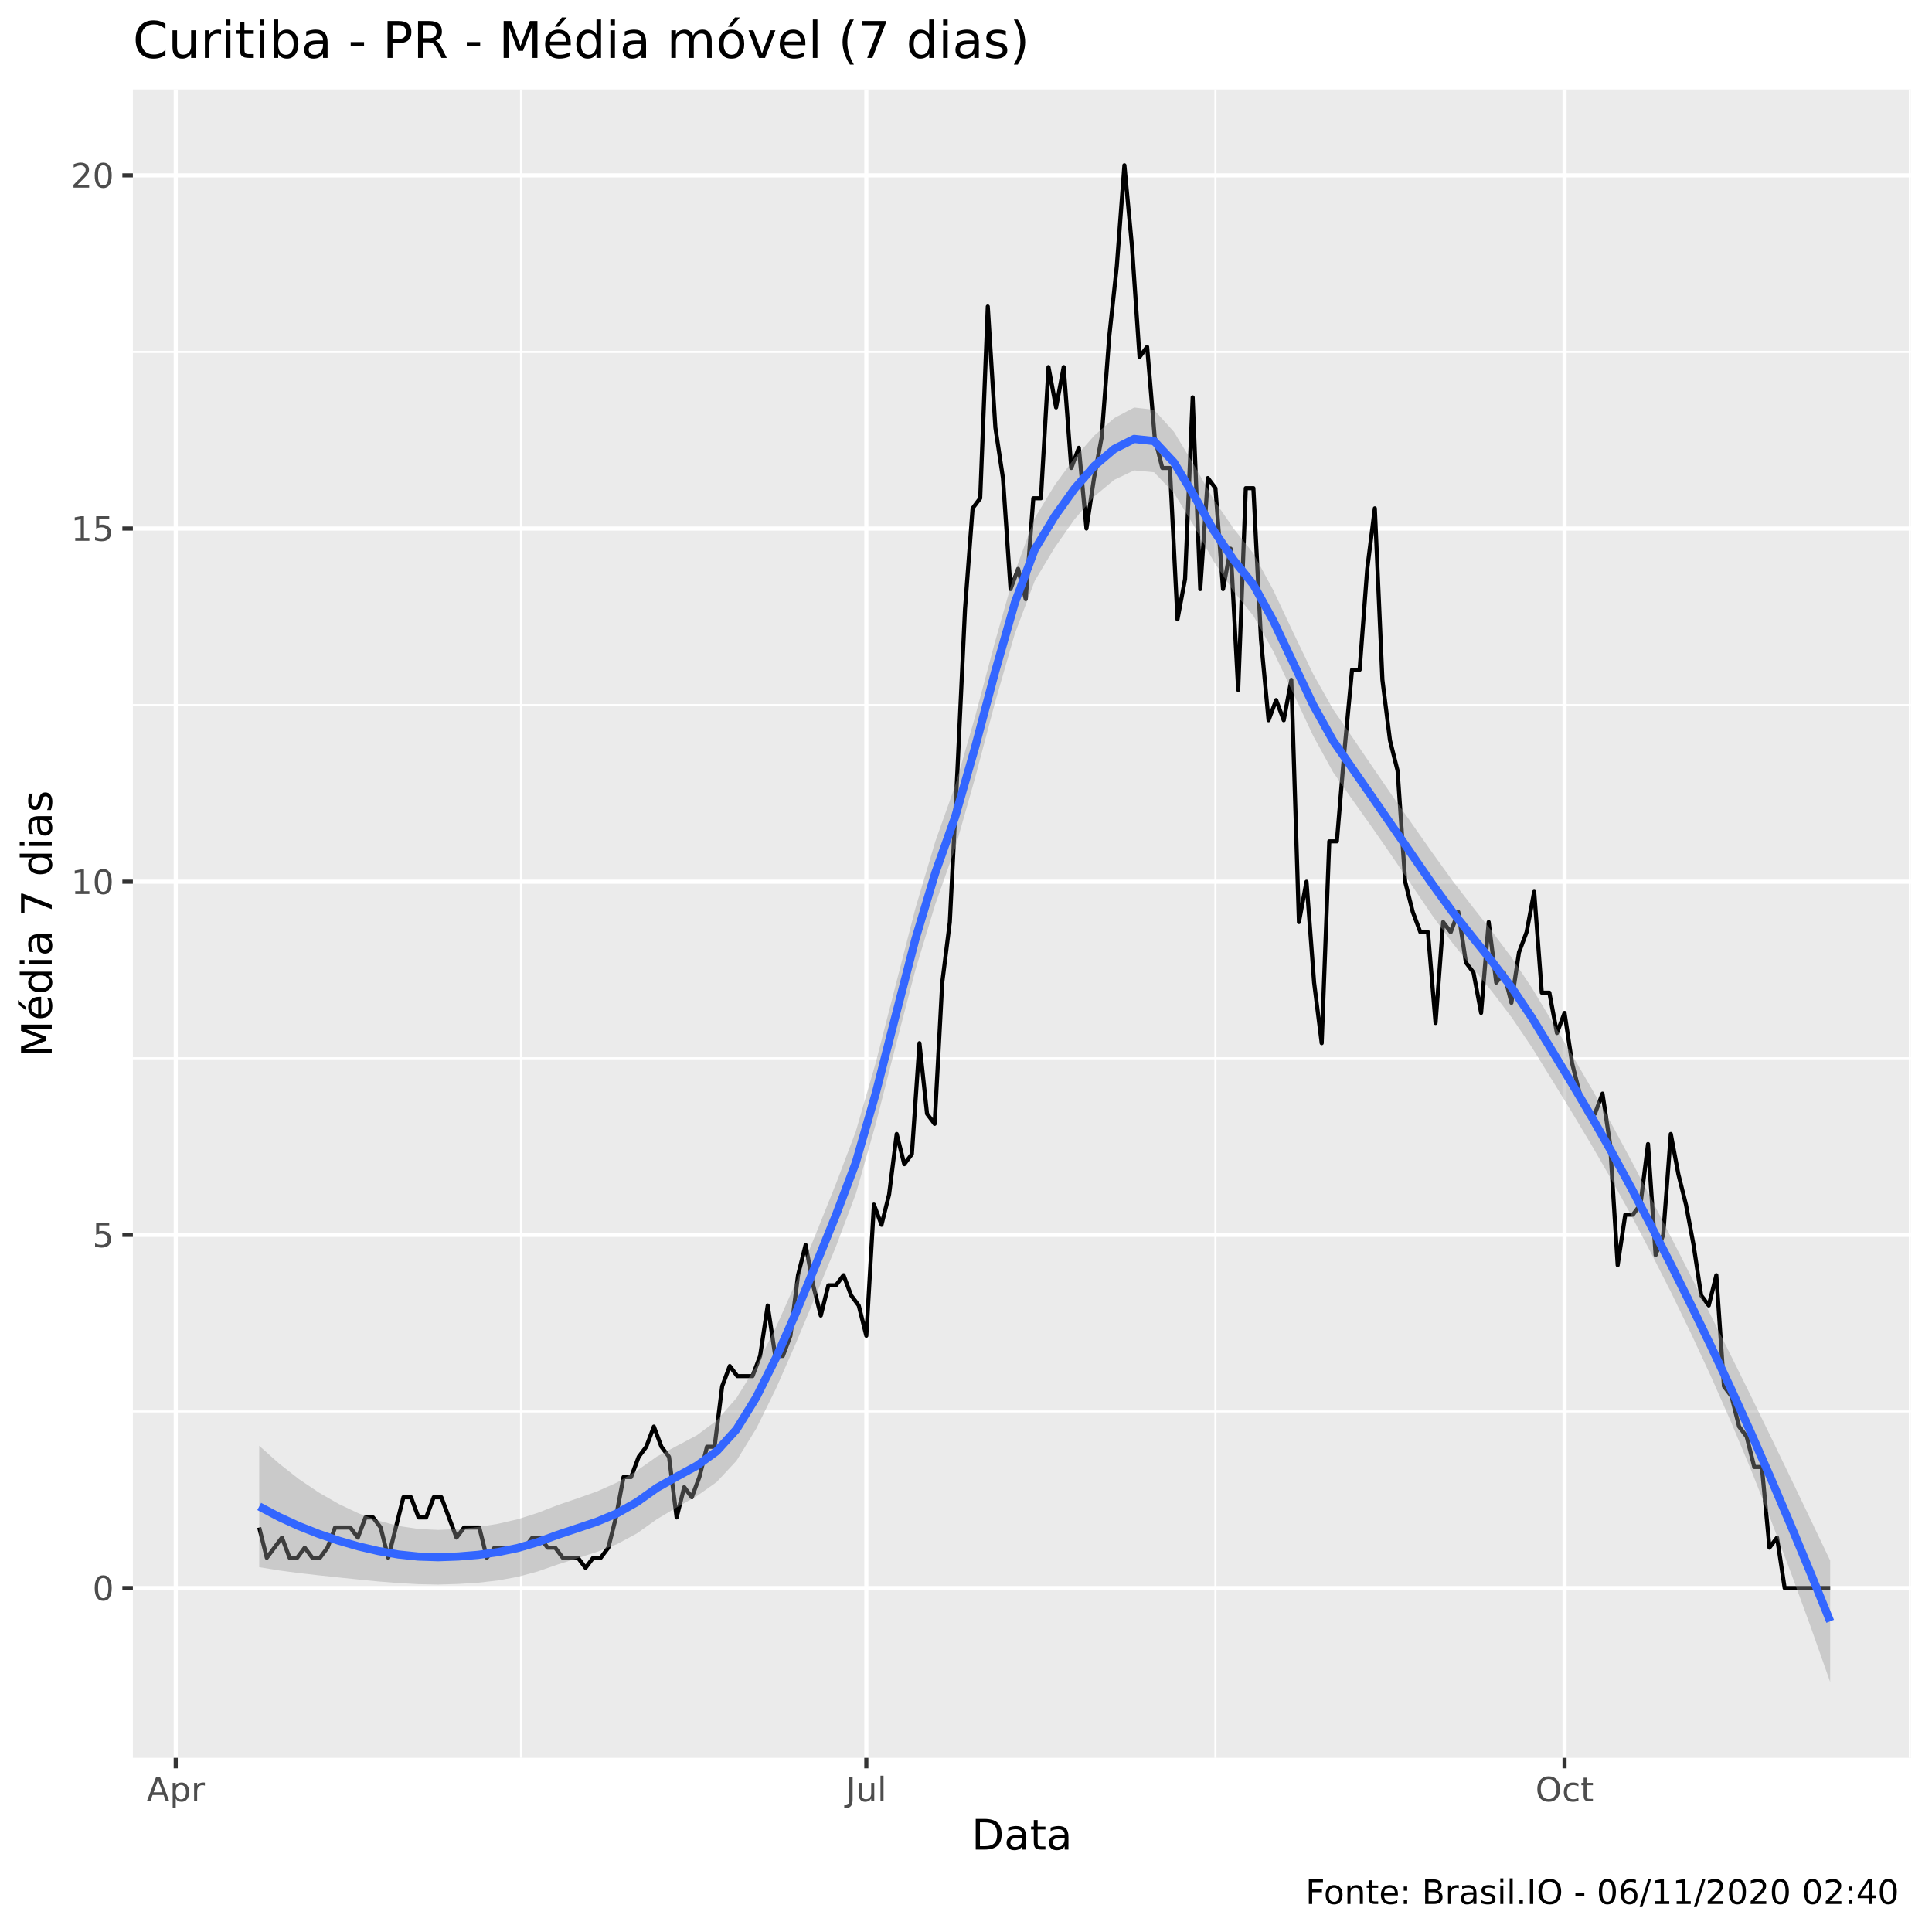
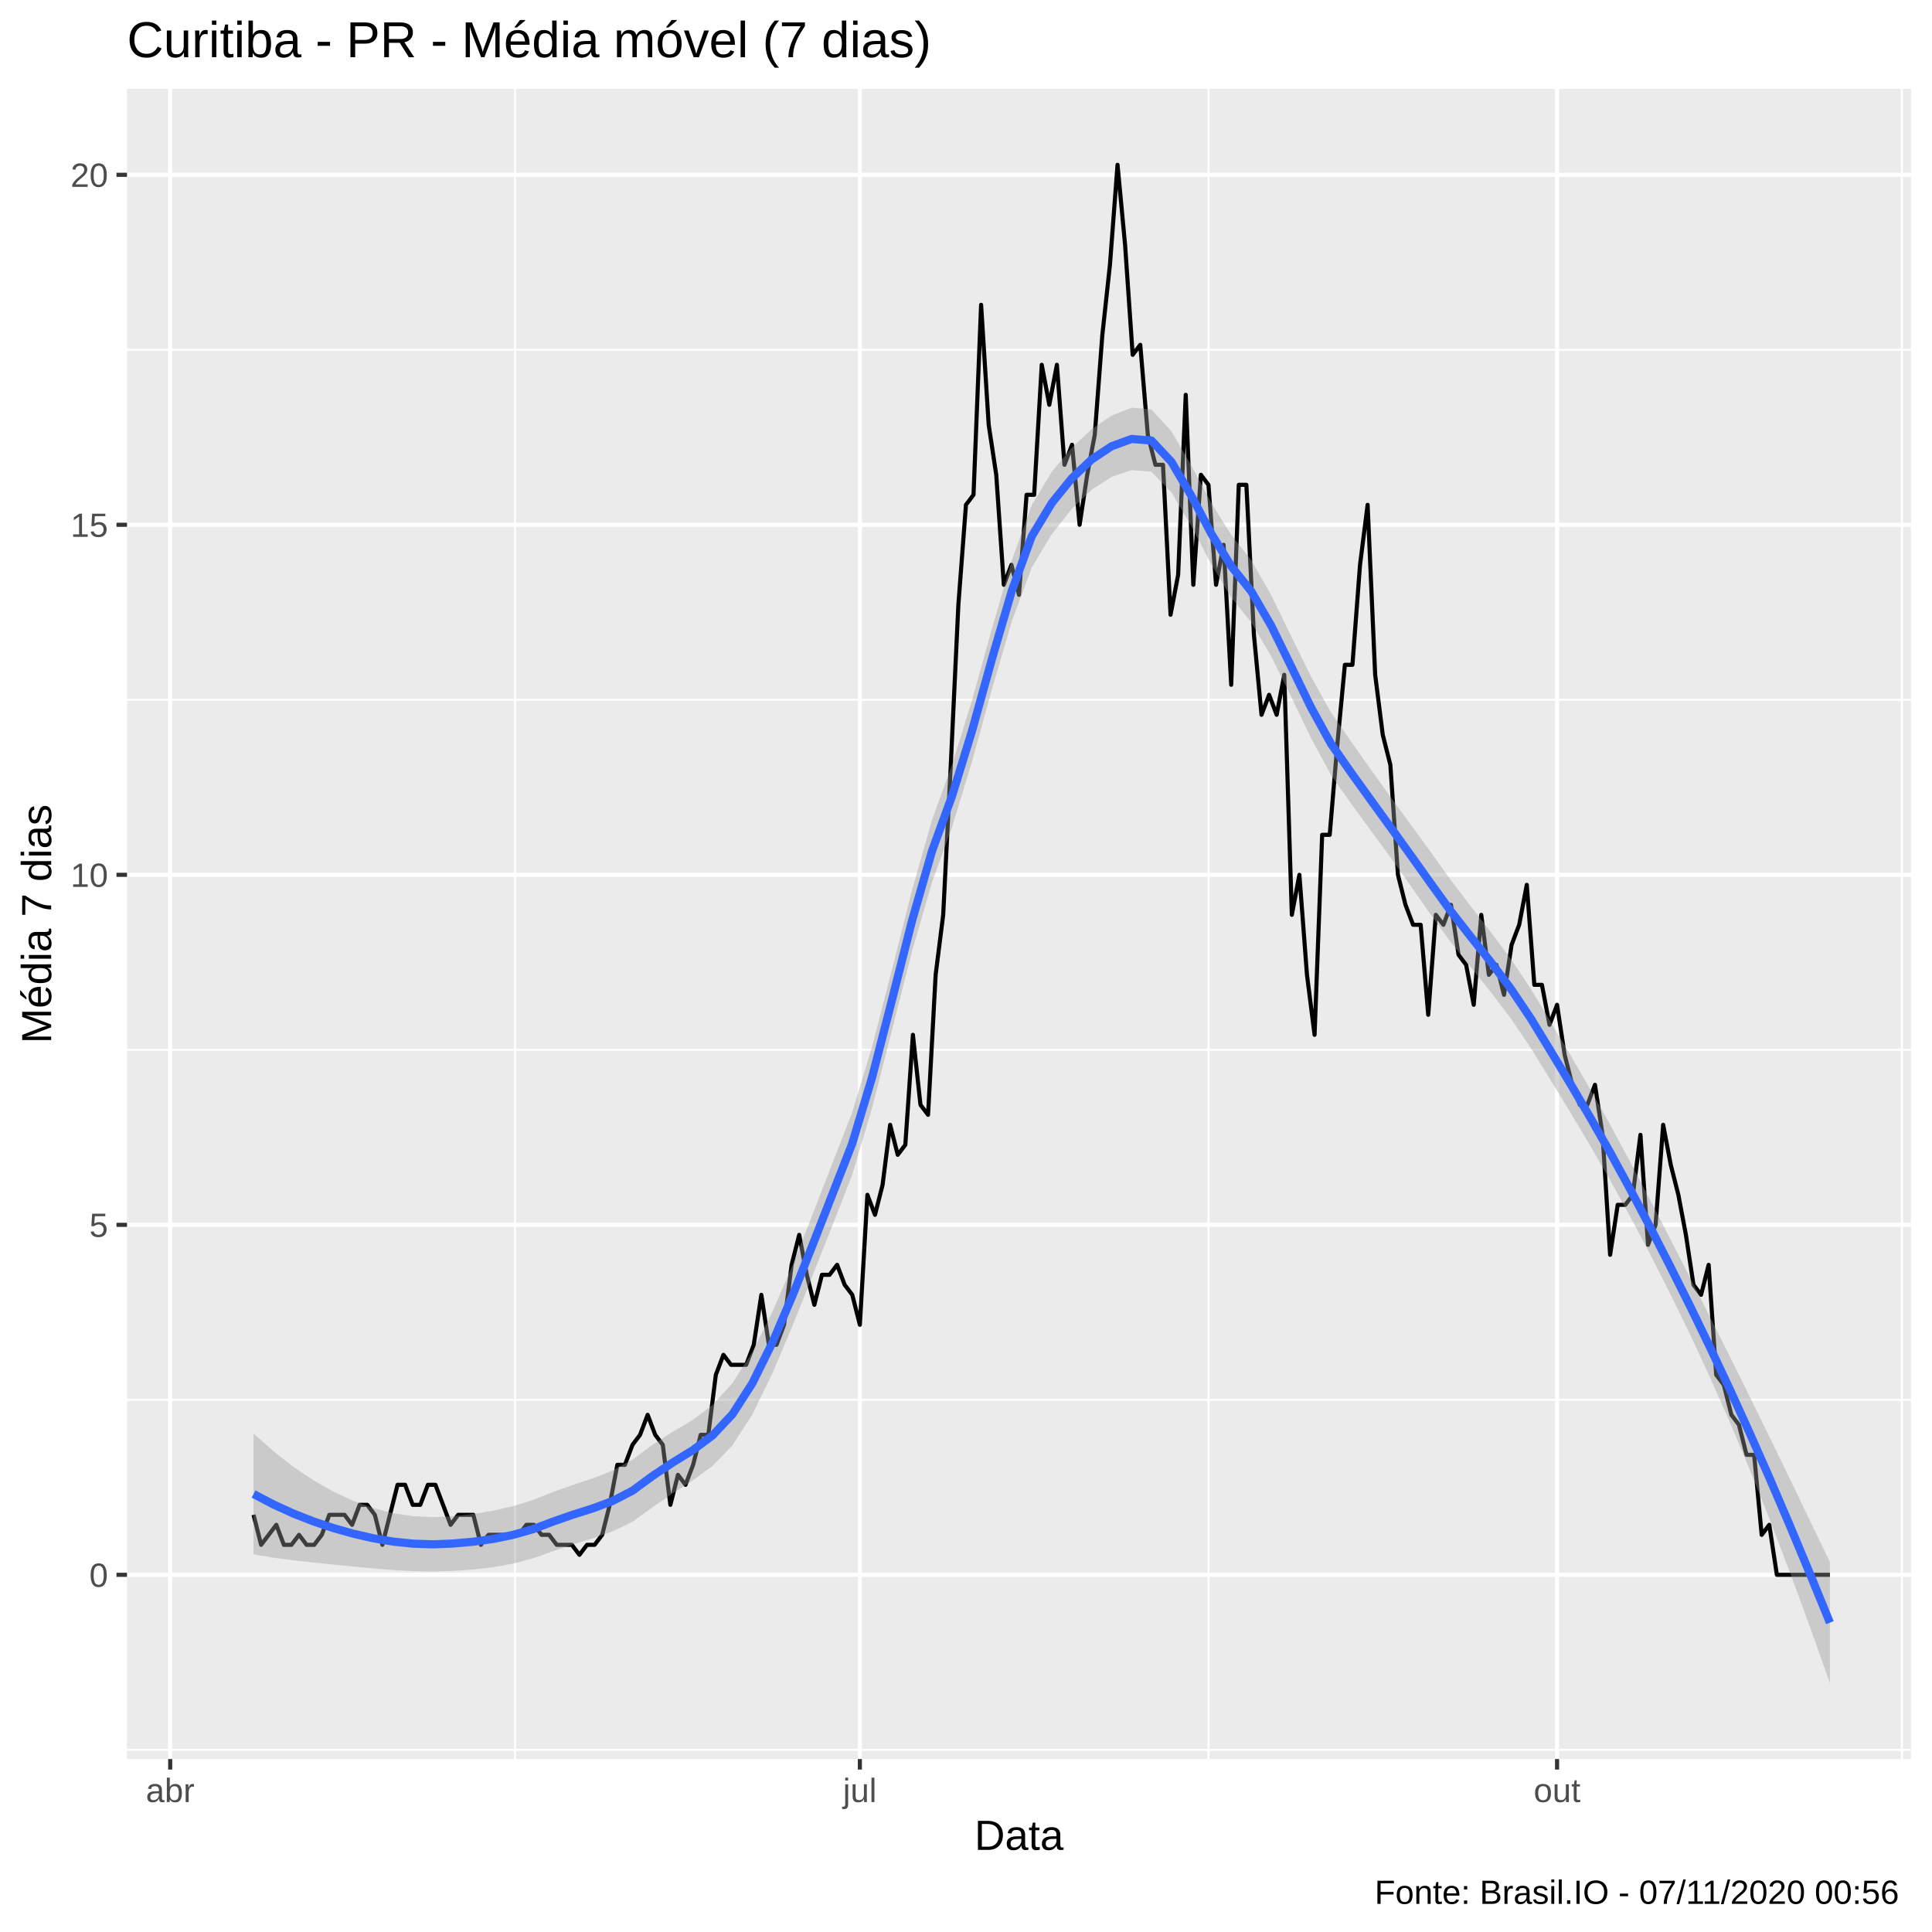
<svg xmlns="http://www.w3.org/2000/svg" viewBox="0 0 504.00 504.00">
  <defs>
    <style type="text/css">
    line, polyline, polygon, path, rect, circle {
      fill: none;
      stroke: #000000;
      stroke-linecap: round;
      stroke-linejoin: round;
      stroke-miterlimit: 10.00;
    }
  </style>
  </defs>
  <rect width="100%" height="100%" style="stroke: none; fill: #FFFFFF;" />
-   <rect x="0" y="0.00" width="504.00" height="504.00" style="stroke-width: 1.07; stroke: #FFFFFF; fill: #FFFFFF;" />
+   <rect x="0.00" y="0.00" width="504.00" height="504.00" style="stroke-width: 1.07; stroke: #FFFFFF; fill: #FFFFFF;" />
  <defs>
-     <clipPath id="cpMzQuNjZ8NDk4LjUyfDQ1OC41N3wyMy4zMw==">
-       <rect x="34.66" y="23.33" width="463.87" height="435.24" />
+     <clipPath id="cpMzMuMTN8NDk4LjUyfDQ1OC44OHwyMy4xOQ==">
+       <rect x="33.13" y="23.19" width="465.39" height="435.69" />
    </clipPath>
  </defs>
-   <rect x="34.66" y="23.33" width="463.87" height="435.24" style="stroke-width: 1.07; stroke: none; fill: #EBEBEB;" clip-path="url(#cpMzQuNjZ8NDk4LjUyfDQ1OC41N3wyMy4zMw==)" />
-   <polyline points="34.66,368.21 498.52,368.21 " style="stroke-width: 0.53; stroke: #FFFFFF; stroke-linecap: butt;" clip-path="url(#cpMzQuNjZ8NDk4LjUyfDQ1OC41N3wyMy4zMw==)" />
-   <polyline points="34.66,276.07 498.52,276.07 " style="stroke-width: 0.53; stroke: #FFFFFF; stroke-linecap: butt;" clip-path="url(#cpMzQuNjZ8NDk4LjUyfDQ1OC41N3wyMy4zMw==)" />
-   <polyline points="34.66,183.94 498.52,183.94 " style="stroke-width: 0.53; stroke: #FFFFFF; stroke-linecap: butt;" clip-path="url(#cpMzQuNjZ8NDk4LjUyfDQ1OC41N3wyMy4zMw==)" />
-   <polyline points="34.66,91.81 498.52,91.81 " style="stroke-width: 0.53; stroke: #FFFFFF; stroke-linecap: butt;" clip-path="url(#cpMzQuNjZ8NDk4LjUyfDQ1OC41N3wyMy4zMw==)" />
-   <polyline points="135.92,458.57 135.92,23.33 " style="stroke-width: 0.53; stroke: #FFFFFF; stroke-linecap: butt;" clip-path="url(#cpMzQuNjZ8NDk4LjUyfDQ1OC41N3wyMy4zMw==)" />
-   <polyline points="317.07,458.57 317.07,23.33 " style="stroke-width: 0.53; stroke: #FFFFFF; stroke-linecap: butt;" clip-path="url(#cpMzQuNjZ8NDk4LjUyfDQ1OC41N3wyMy4zMw==)" />
-   <polyline points="498.22,458.57 498.22,23.33 " style="stroke-width: 0.53; stroke: #FFFFFF; stroke-linecap: butt;" clip-path="url(#cpMzQuNjZ8NDk4LjUyfDQ1OC41N3wyMy4zMw==)" />
-   <polyline points="34.66,414.27 498.52,414.27 " style="stroke-width: 1.07; stroke: #FFFFFF; stroke-linecap: butt;" clip-path="url(#cpMzQuNjZ8NDk4LjUyfDQ1OC41N3wyMy4zMw==)" />
-   <polyline points="34.66,322.14 498.52,322.14 " style="stroke-width: 1.07; stroke: #FFFFFF; stroke-linecap: butt;" clip-path="url(#cpMzQuNjZ8NDk4LjUyfDQ1OC41N3wyMy4zMw==)" />
-   <polyline points="34.66,230.01 498.52,230.01 " style="stroke-width: 1.07; stroke: #FFFFFF; stroke-linecap: butt;" clip-path="url(#cpMzQuNjZ8NDk4LjUyfDQ1OC41N3wyMy4zMw==)" />
-   <polyline points="34.66,137.88 498.52,137.88 " style="stroke-width: 1.07; stroke: #FFFFFF; stroke-linecap: butt;" clip-path="url(#cpMzQuNjZ8NDk4LjUyfDQ1OC41N3wyMy4zMw==)" />
-   <polyline points="34.66,45.74 498.52,45.74 " style="stroke-width: 1.07; stroke: #FFFFFF; stroke-linecap: butt;" clip-path="url(#cpMzQuNjZ8NDk4LjUyfDQ1OC41N3wyMy4zMw==)" />
-   <polyline points="45.84,458.57 45.84,23.33 " style="stroke-width: 1.07; stroke: #FFFFFF; stroke-linecap: butt;" clip-path="url(#cpMzQuNjZ8NDk4LjUyfDQ1OC41N3wyMy4zMw==)" />
-   <polyline points="226.00,458.57 226.00,23.33 " style="stroke-width: 1.07; stroke: #FFFFFF; stroke-linecap: butt;" clip-path="url(#cpMzQuNjZ8NDk4LjUyfDQ1OC41N3wyMy4zMw==)" />
-   <polyline points="408.14,458.57 408.14,23.33 " style="stroke-width: 1.07; stroke: #FFFFFF; stroke-linecap: butt;" clip-path="url(#cpMzQuNjZ8NDk4LjUyfDQ1OC41N3wyMy4zMw==)" />
-   <polyline points="67.62,398.48 69.60,406.38 71.58,403.74 73.56,401.11 75.54,406.38 77.52,406.38 79.50,403.74 81.48,406.38 83.46,406.38 85.44,403.74 87.42,398.48 89.40,398.48 91.38,398.48 93.36,401.11 95.34,395.85 97.32,395.85 99.30,398.48 101.28,406.38 103.26,398.48 105.24,390.58 107.21,390.58 109.19,395.85 111.17,395.85 113.15,390.58 115.13,390.58 117.11,395.85 119.09,401.11 121.07,398.48 123.05,398.48 125.03,398.48 127.01,406.38 128.99,403.74 130.97,403.74 132.95,403.74 134.93,403.74 136.91,403.74 138.89,401.11 140.87,401.11 142.85,403.74 144.83,403.74 146.81,406.38 148.79,406.38 150.77,406.38 152.75,409.01 154.73,406.38 156.71,406.38 158.69,403.74 160.67,395.85 162.65,385.32 164.63,385.32 166.61,380.05 168.59,377.42 170.57,372.16 172.55,377.42 174.53,380.05 176.51,395.85 178.49,387.95 180.47,390.58 182.45,385.32 184.43,377.42 186.41,377.42 188.39,361.63 190.37,356.36 192.35,358.99 194.33,358.99 196.31,358.99 198.29,353.73 200.27,340.57 202.24,353.73 204.22,353.73 206.20,348.46 208.18,332.67 210.16,324.77 212.14,335.30 214.12,343.20 216.10,335.30 218.08,335.30 220.06,332.67 222.04,337.94 224.02,340.57 226.00,348.46 227.98,314.24 229.96,319.51 231.94,311.61 233.92,295.82 235.90,303.71 237.88,301.08 239.86,272.13 241.84,290.55 243.82,293.19 245.80,256.33 247.78,240.54 249.76,201.05 251.74,158.93 253.72,132.61 255.70,129.98 257.68,79.96 259.66,111.55 261.64,124.71 263.62,153.67 265.60,148.41 267.58,156.30 269.56,129.98 271.54,129.98 273.52,95.76 275.50,106.29 277.48,95.76 279.46,122.08 281.44,116.82 283.42,137.88 285.40,124.71 287.38,114.18 289.36,87.86 291.34,69.43 293.32,43.11 295.29,64.17 297.27,93.13 299.25,90.49 301.23,114.18 303.21,122.08 305.19,122.08 307.17,161.57 309.15,151.04 311.13,103.66 313.11,153.67 315.09,124.71 317.07,127.35 319.05,153.67 321.03,143.14 323.01,179.99 324.99,127.35 326.97,127.35 328.95,166.83 330.93,187.89 332.91,182.63 334.89,187.89 336.87,177.36 338.85,240.54 340.83,230.01 342.81,256.33 344.79,272.13 346.77,219.48 348.75,219.48 350.73,195.79 352.71,174.73 354.69,174.73 356.67,148.41 358.65,132.61 360.63,177.36 362.61,193.16 364.59,201.05 366.57,230.01 368.55,237.91 370.53,243.17 372.51,243.17 374.49,266.86 376.47,240.54 378.45,243.17 380.43,237.91 382.41,251.07 384.39,253.70 386.37,264.23 388.35,240.54 390.32,256.33 392.30,253.70 394.28,261.60 396.26,248.43 398.24,243.17 400.22,232.64 402.20,258.96 404.18,258.96 406.16,269.49 408.14,264.23 410.12,277.39 412.10,285.29 414.08,290.55 416.06,290.55 418.04,285.29 420.02,298.45 422.00,330.04 423.98,316.88 425.96,316.88 427.94,314.24 429.92,298.45 431.90,327.41 433.88,322.14 435.86,295.82 437.84,306.35 439.82,314.24 441.80,324.77 443.78,337.94 445.76,340.57 447.74,332.67 449.72,361.63 451.70,364.26 453.68,372.16 455.66,374.79 457.64,382.69 459.62,382.69 461.60,403.74 463.58,401.11 465.56,414.27 467.54,414.27 469.52,414.27 471.50,414.27 473.48,414.27 475.46,414.27 477.44,414.27 " style="stroke-width: 1.07; stroke-linecap: butt;" clip-path="url(#cpMzQuNjZ8NDk4LjUyfDQ1OC41N3wyMy4zMw==)" />
-   <polygon points="67.62,377.16 72.81,381.79 77.99,385.86 83.18,389.36 88.37,392.34 93.56,394.80 98.74,396.71 103.93,398.06 109.12,398.86 114.31,399.11 119.49,398.88 124.68,398.35 129.87,397.52 135.06,396.32 140.24,394.67 145.43,392.65 150.62,390.88 155.81,389.04 160.99,386.72 166.18,383.63 171.37,379.96 176.56,377.20 181.75,374.45 186.93,370.59 192.12,364.72 197.31,356.32 202.50,346.08 207.68,334.42 212.87,321.78 218.06,308.85 223.25,295.16 228.43,277.32 233.62,257.10 238.81,236.93 244.00,219.49 249.18,204.93 254.37,186.95 259.56,167.45 264.75,149.18 269.93,135.15 275.12,126.58 280.31,119.49 285.50,113.59 290.68,109.06 295.87,106.32 301.06,106.92 306.25,112.66 311.43,121.23 316.62,130.34 321.81,137.87 327.00,144.42 332.18,153.99 337.37,165.00 342.56,175.82 347.75,185.02 352.93,192.54 358.12,200.17 363.31,207.73 368.50,215.12 373.68,222.49 378.87,229.70 384.06,236.44 389.25,243.03 394.43,249.93 399.62,257.72 404.81,266.33 410.00,275.04 415.19,283.94 420.37,293.15 425.56,302.77 430.75,312.72 435.94,322.77 441.12,332.92 446.31,343.17 451.50,353.53 456.69,364.03 461.87,374.66 467.06,385.40 472.25,396.22 477.44,407.11 477.44,438.79 472.25,424.11 467.06,409.92 461.87,396.26 456.69,383.20 451.50,370.79 446.31,359.02 441.12,347.84 435.94,337.17 430.75,326.95 425.56,317.10 420.37,307.70 415.19,298.73 410.00,290.07 404.81,281.61 399.62,273.22 394.43,265.53 389.25,258.72 384.06,252.37 378.87,245.97 373.68,238.89 368.50,231.27 363.31,223.60 358.12,216.11 352.93,208.80 347.75,201.42 342.56,191.95 337.37,180.87 332.18,169.94 327.00,160.69 321.81,154.27 316.62,146.45 311.43,137.10 306.25,128.62 301.06,123.20 295.87,122.71 290.68,125.17 285.50,129.46 280.31,135.47 275.12,142.88 269.93,151.53 264.75,165.27 259.56,183.31 254.37,202.94 249.18,221.24 244.00,235.87 238.81,253.01 233.62,272.96 228.43,293.32 223.25,311.48 218.06,325.22 212.87,337.85 207.68,350.28 202.50,362.09 197.31,372.64 192.12,381.08 186.93,386.64 181.75,390.30 176.56,393.22 171.37,396.30 166.18,400.00 160.99,402.80 155.81,404.82 150.62,406.49 145.43,408.15 140.24,409.96 135.06,411.35 129.87,412.30 124.68,412.89 119.49,413.21 114.31,413.36 109.12,413.26 103.93,412.97 98.74,412.56 93.56,412.05 88.37,411.51 83.18,410.96 77.99,410.37 72.81,409.68 67.62,408.83 " style="stroke-width: 0.00; stroke: none; fill: #999999; fill-opacity: 0.40;" clip-path="url(#cpMzQuNjZ8NDk4LjUyfDQ1OC41N3wyMy4zMw==)" />
-   <polyline points="67.62,377.16 72.81,381.79 77.99,385.86 83.18,389.36 88.37,392.34 93.56,394.80 98.74,396.71 103.93,398.06 109.12,398.86 114.31,399.11 119.49,398.88 124.68,398.35 129.87,397.52 135.06,396.32 140.24,394.67 145.43,392.65 150.62,390.88 155.81,389.04 160.99,386.72 166.18,383.63 171.37,379.96 176.56,377.20 181.75,374.45 186.93,370.59 192.12,364.72 197.31,356.32 202.50,346.08 207.68,334.42 212.87,321.78 218.06,308.85 223.25,295.16 228.43,277.32 233.62,257.10 238.81,236.93 244.00,219.49 249.18,204.93 254.37,186.95 259.56,167.45 264.75,149.18 269.93,135.15 275.12,126.58 280.31,119.49 285.50,113.59 290.68,109.06 295.87,106.32 301.06,106.92 306.25,112.66 311.43,121.23 316.62,130.34 321.81,137.87 327.00,144.42 332.18,153.99 337.37,165.00 342.56,175.82 347.75,185.02 352.93,192.54 358.12,200.17 363.31,207.73 368.50,215.12 373.68,222.49 378.87,229.70 384.06,236.44 389.25,243.03 394.43,249.93 399.62,257.72 404.81,266.33 410.00,275.04 415.19,283.94 420.37,293.15 425.56,302.77 430.75,312.72 435.94,322.77 441.12,332.92 446.31,343.17 451.50,353.53 456.69,364.03 461.87,374.66 467.06,385.40 472.25,396.22 477.44,407.11 " style="stroke-width: 2.13; stroke: none;" clip-path="url(#cpMzQuNjZ8NDk4LjUyfDQ1OC41N3wyMy4zMw==)" />
-   <polyline points="477.44,438.79 472.25,424.11 467.06,409.92 461.87,396.26 456.69,383.20 451.50,370.79 446.31,359.02 441.12,347.84 435.94,337.17 430.75,326.95 425.56,317.10 420.37,307.70 415.19,298.73 410.00,290.07 404.81,281.61 399.62,273.22 394.43,265.53 389.25,258.72 384.06,252.37 378.87,245.97 373.68,238.89 368.50,231.27 363.31,223.60 358.12,216.11 352.93,208.80 347.75,201.42 342.56,191.95 337.37,180.87 332.18,169.94 327.00,160.69 321.81,154.27 316.62,146.45 311.43,137.10 306.25,128.62 301.06,123.20 295.87,122.71 290.68,125.17 285.50,129.46 280.31,135.47 275.12,142.88 269.93,151.53 264.75,165.27 259.56,183.31 254.37,202.94 249.18,221.24 244.00,235.87 238.81,253.01 233.62,272.96 228.43,293.32 223.25,311.48 218.06,325.22 212.87,337.85 207.68,350.28 202.50,362.09 197.31,372.64 192.12,381.08 186.93,386.64 181.75,390.30 176.56,393.22 171.37,396.30 166.18,400.00 160.99,402.80 155.81,404.82 150.62,406.49 145.43,408.15 140.24,409.96 135.06,411.35 129.87,412.30 124.68,412.89 119.49,413.21 114.31,413.36 109.12,413.26 103.93,412.97 98.74,412.56 93.56,412.05 88.37,411.51 83.18,410.96 77.99,410.37 72.81,409.68 67.62,408.83 " style="stroke-width: 2.13; stroke: none;" clip-path="url(#cpMzQuNjZ8NDk4LjUyfDQ1OC41N3wyMy4zMw==)" />
-   <polyline points="67.62,392.99 72.81,395.73 77.99,398.11 83.18,400.16 88.37,401.92 93.56,403.42 98.74,404.63 103.93,405.52 109.12,406.06 114.31,406.23 119.49,406.05 124.68,405.62 129.87,404.91 135.06,403.83 140.24,402.31 145.43,400.40 150.62,398.68 155.81,396.93 160.99,394.76 166.18,391.82 171.37,388.13 176.56,385.21 181.75,382.37 186.93,378.61 192.12,372.90 197.31,364.48 202.50,354.08 207.68,342.35 212.87,329.82 218.06,317.03 223.25,303.32 228.43,285.32 233.62,265.03 238.81,244.97 244.00,227.68 249.18,213.08 254.37,194.95 259.56,175.38 264.75,157.22 269.93,143.34 275.12,134.73 280.31,127.48 285.50,121.52 290.68,117.12 295.87,114.51 301.06,115.06 306.25,120.64 311.43,129.17 316.62,138.40 321.81,146.07 327.00,152.56 332.18,161.96 337.37,172.94 342.56,183.88 347.75,193.22 352.93,200.67 358.12,208.14 363.31,215.67 368.50,223.20 373.68,230.69 378.87,237.84 384.06,244.40 389.25,250.87 394.43,257.73 399.62,265.47 404.81,273.97 410.00,282.55 415.19,291.33 420.37,300.42 425.56,309.94 430.75,319.84 435.94,329.97 441.12,340.38 446.31,351.10 451.50,362.16 456.69,373.61 461.87,385.46 467.06,397.66 472.25,410.17 477.44,422.95 " style="stroke-width: 2.13; stroke: #3366FF; stroke-linecap: butt;" clip-path="url(#cpMzQuNjZ8NDk4LjUyfDQ1OC41N3wyMy4zMw==)" />
+   <rect x="33.13" y="23.19" width="465.39" height="435.69" style="stroke-width: 1.07; stroke: none; fill: #EBEBEB;" clip-path="url(#cpMzMuMTN8NDk4LjUyfDQ1OC44OHwyMy4xOQ==)" />
+   <polyline points="33.13,456.48 498.52,456.48 " style="stroke-width: 0.53; stroke: #FFFFFF; stroke-linecap: butt;" clip-path="url(#cpMzMuMTN8NDk4LjUyfDQ1OC44OHwyMy4xOQ==)" />
+   <polyline points="33.13,365.17 498.52,365.17 " style="stroke-width: 0.53; stroke: #FFFFFF; stroke-linecap: butt;" clip-path="url(#cpMzMuMTN8NDk4LjUyfDQ1OC44OHwyMy4xOQ==)" />
+   <polyline points="33.13,273.86 498.52,273.86 " style="stroke-width: 0.53; stroke: #FFFFFF; stroke-linecap: butt;" clip-path="url(#cpMzMuMTN8NDk4LjUyfDQ1OC44OHwyMy4xOQ==)" />
+   <polyline points="33.13,182.56 498.52,182.56 " style="stroke-width: 0.53; stroke: #FFFFFF; stroke-linecap: butt;" clip-path="url(#cpMzMuMTN8NDk4LjUyfDQ1OC44OHwyMy4xOQ==)" />
+   <polyline points="33.13,91.25 498.52,91.25 " style="stroke-width: 0.53; stroke: #FFFFFF; stroke-linecap: butt;" clip-path="url(#cpMzMuMTN8NDk4LjUyfDQ1OC44OHwyMy4xOQ==)" />
+   <polyline points="134.35,458.88 134.35,23.19 " style="stroke-width: 0.53; stroke: #FFFFFF; stroke-linecap: butt;" clip-path="url(#cpMzMuMTN8NDk4LjUyfDQ1OC44OHwyMy4xOQ==)" />
+   <polyline points="315.25,458.88 315.25,23.19 " style="stroke-width: 0.53; stroke: #FFFFFF; stroke-linecap: butt;" clip-path="url(#cpMzMuMTN8NDk4LjUyfDQ1OC44OHwyMy4xOQ==)" />
+   <polyline points="496.15,458.88 496.15,23.19 " style="stroke-width: 0.53; stroke: #FFFFFF; stroke-linecap: butt;" clip-path="url(#cpMzMuMTN8NDk4LjUyfDQ1OC44OHwyMy4xOQ==)" />
+   <polyline points="33.13,410.82 498.52,410.82 " style="stroke-width: 1.07; stroke: #FFFFFF; stroke-linecap: butt;" clip-path="url(#cpMzMuMTN8NDk4LjUyfDQ1OC44OHwyMy4xOQ==)" />
+   <polyline points="33.13,319.52 498.52,319.52 " style="stroke-width: 1.07; stroke: #FFFFFF; stroke-linecap: butt;" clip-path="url(#cpMzMuMTN8NDk4LjUyfDQ1OC44OHwyMy4xOQ==)" />
+   <polyline points="33.13,228.21 498.52,228.21 " style="stroke-width: 1.07; stroke: #FFFFFF; stroke-linecap: butt;" clip-path="url(#cpMzMuMTN8NDk4LjUyfDQ1OC44OHwyMy4xOQ==)" />
+   <polyline points="33.13,136.90 498.52,136.90 " style="stroke-width: 1.07; stroke: #FFFFFF; stroke-linecap: butt;" clip-path="url(#cpMzMuMTN8NDk4LjUyfDQ1OC44OHwyMy4xOQ==)" />
+   <polyline points="33.13,45.60 498.52,45.60 " style="stroke-width: 1.07; stroke: #FFFFFF; stroke-linecap: butt;" clip-path="url(#cpMzMuMTN8NDk4LjUyfDQ1OC44OHwyMy4xOQ==)" />
+   <polyline points="44.40,458.88 44.40,23.19 " style="stroke-width: 1.07; stroke: #FFFFFF; stroke-linecap: butt;" clip-path="url(#cpMzMuMTN8NDk4LjUyfDQ1OC44OHwyMy4xOQ==)" />
+   <polyline points="224.31,458.88 224.31,23.19 " style="stroke-width: 1.07; stroke: #FFFFFF; stroke-linecap: butt;" clip-path="url(#cpMzMuMTN8NDk4LjUyfDQ1OC44OHwyMy4xOQ==)" />
+   <polyline points="406.19,458.88 406.19,23.19 " style="stroke-width: 1.07; stroke: #FFFFFF; stroke-linecap: butt;" clip-path="url(#cpMzMuMTN8NDk4LjUyfDQ1OC44OHwyMy4xOQ==)" />
+   <polyline points="66.14,395.17 68.12,403.00 70.10,400.39 72.08,397.78 74.05,403.00 76.03,403.00 78.01,400.39 79.98,403.00 81.96,403.00 83.94,400.39 85.91,395.17 87.89,395.17 89.87,395.17 91.85,397.78 93.82,392.56 95.80,392.56 97.78,395.17 99.75,403.00 101.73,395.17 103.71,387.34 105.68,387.34 107.66,392.56 109.64,392.56 111.62,387.34 113.59,387.34 115.57,392.56 117.55,397.78 119.52,395.17 121.50,395.17 123.48,395.17 125.46,403.00 127.43,400.39 129.41,400.39 131.39,400.39 133.36,400.39 135.34,400.39 137.32,397.78 139.29,397.78 141.27,400.39 143.25,400.39 145.23,403.00 147.20,403.00 149.18,403.00 151.16,405.61 153.13,403.00 155.11,403.00 157.09,400.39 159.06,392.56 161.04,382.13 163.02,382.13 165.00,376.91 166.97,374.30 168.95,369.08 170.93,374.30 172.90,376.91 174.88,392.56 176.86,384.74 178.83,387.34 180.81,382.13 182.79,374.30 184.77,374.30 186.74,358.65 188.72,353.43 190.70,356.04 192.67,356.04 194.65,356.04 196.63,350.82 198.61,337.78 200.58,350.82 202.56,350.82 204.54,345.60 206.51,329.95 208.49,322.13 210.47,332.56 212.44,340.39 214.42,332.56 216.40,332.56 218.38,329.95 220.35,335.17 222.33,337.78 224.31,345.60 226.28,311.69 228.26,316.91 230.24,309.08 232.21,293.43 234.19,301.26 236.17,298.65 238.15,269.95 240.12,288.21 242.10,290.82 244.08,254.30 246.05,238.65 248.03,199.51 250.01,157.77 251.99,131.69 253.96,129.08 255.94,79.51 257.92,110.82 259.89,123.86 261.87,152.56 263.85,147.34 265.82,155.17 267.80,129.08 269.78,129.08 271.76,95.16 273.73,105.60 275.71,95.16 277.69,121.25 279.66,116.03 281.64,136.90 283.62,123.86 285.59,113.43 287.57,87.34 289.55,69.08 291.53,42.99 293.50,63.86 295.48,92.56 297.46,89.95 299.43,113.43 301.41,121.25 303.39,121.25 305.36,160.38 307.34,149.95 309.32,102.99 311.30,152.56 313.27,123.86 315.25,126.47 317.23,152.56 319.20,142.12 321.18,178.64 323.16,126.47 325.14,126.47 327.11,165.60 329.09,186.47 331.07,181.25 333.04,186.47 335.02,176.04 337.00,238.65 338.97,228.21 340.95,254.30 342.93,269.95 344.91,217.78 346.88,217.78 348.86,194.30 350.84,173.43 352.81,173.43 354.79,147.34 356.77,131.69 358.74,176.04 360.72,191.69 362.70,199.51 364.68,228.21 366.65,236.04 368.63,241.25 370.61,241.25 372.58,264.73 374.56,238.65 376.54,241.25 378.51,236.04 380.49,249.08 382.47,251.69 384.45,262.12 386.42,238.65 388.40,254.30 390.38,251.69 392.35,259.52 394.33,246.47 396.31,241.25 398.29,230.82 400.26,256.91 402.24,256.91 404.22,267.34 406.19,262.12 408.17,275.17 410.15,282.99 412.12,288.21 414.10,288.21 416.08,282.99 418.06,296.04 420.03,327.34 422.01,314.30 423.99,314.30 425.96,311.69 427.94,296.04 429.92,324.73 431.89,319.52 433.87,293.43 435.85,303.86 437.83,311.69 439.80,322.13 441.78,335.17 443.76,337.78 445.73,329.95 447.71,358.65 449.69,361.26 451.66,369.08 453.64,371.69 455.62,379.52 457.60,379.52 459.57,400.39 461.55,397.78 463.53,410.82 465.50,410.82 467.48,410.82 469.46,410.82 471.44,410.82 473.41,410.82 475.39,410.82 477.37,410.82 " style="stroke-width: 1.07; stroke-linecap: butt;" clip-path="url(#cpMzMuMTN8NDk4LjUyfDQ1OC44OHwyMy4xOQ==)" />
+   <polygon points="66.14,373.96 71.35,378.59 76.55,382.66 81.76,386.16 86.97,389.11 92.17,391.53 97.38,393.41 102.58,394.75 107.79,395.53 112.99,395.78 118.20,395.53 123.40,394.95 128.61,394.10 133.81,392.92 139.02,391.31 144.22,389.23 149.43,387.37 154.64,385.67 159.84,383.60 165.05,380.73 170.25,376.86 175.46,373.53 180.66,370.45 185.87,366.52 191.07,360.82 196.28,352.66 201.48,342.27 206.69,330.20 211.89,317.04 217.10,303.56 222.30,290.21 227.51,273.01 232.72,252.84 237.92,232.22 243.13,213.90 248.33,199.58 253.54,182.79 258.74,164.10 263.95,146.14 269.15,131.76 274.36,123.12 279.56,116.83 284.77,111.97 289.97,108.43 295.18,106.36 300.38,106.80 305.59,112.51 310.80,121.47 316.00,131.23 321.21,139.58 326.41,146.12 331.62,155.28 336.82,165.95 342.03,176.59 347.23,185.88 352.44,193.41 357.64,200.80 362.85,208.04 368.05,215.14 373.26,222.31 378.46,229.57 383.67,236.41 388.88,243.12 394.08,250.10 399.29,257.88 404.49,266.51 409.70,275.28 414.90,284.25 420.11,293.52 425.31,303.17 430.52,313.13 435.72,323.21 440.93,333.39 446.13,343.66 451.34,354.04 456.54,364.53 461.75,375.16 466.96,385.87 472.16,396.67 477.37,407.53 477.37,439.07 472.16,424.42 466.96,410.25 461.75,396.62 456.54,383.58 451.34,371.18 446.13,359.41 440.93,348.22 435.72,337.54 430.52,327.31 425.31,317.45 420.11,308.01 414.90,298.99 409.70,290.27 404.49,281.74 399.29,273.33 394.08,265.64 388.88,258.76 383.67,252.31 378.46,245.79 373.26,238.64 368.05,231.18 362.85,223.84 357.64,216.70 352.44,209.63 347.23,202.20 342.03,192.61 336.82,181.74 331.62,171.20 326.41,162.37 321.21,155.89 316.00,147.23 310.80,137.26 305.59,128.45 300.38,123.06 295.18,122.65 289.97,124.41 284.77,127.76 279.56,132.79 274.36,139.39 269.15,148.04 263.95,162.10 258.74,179.89 253.54,198.76 248.33,215.87 243.13,230.16 237.92,248.16 232.72,268.63 227.51,289.01 222.30,306.51 217.10,319.81 211.89,332.96 206.69,346.00 201.48,358.29 196.28,368.98 191.07,377.04 185.87,382.42 180.66,386.25 175.46,389.57 170.25,393.18 165.05,396.96 159.84,399.49 154.64,401.31 149.43,402.91 144.22,404.68 139.02,406.54 133.81,407.90 128.61,408.84 123.40,409.44 118.20,409.80 112.99,409.96 107.79,409.86 102.58,409.58 97.38,409.16 92.17,408.67 86.97,408.15 81.76,407.62 76.55,407.04 71.35,406.35 66.14,405.51 " style="stroke-width: 0.00; stroke: none; fill: #999999; fill-opacity: 0.40;" clip-path="url(#cpMzMuMTN8NDk4LjUyfDQ1OC44OHwyMy4xOQ==)" />
+   <polyline points="66.14,373.96 71.35,378.59 76.55,382.66 81.76,386.16 86.97,389.11 92.17,391.53 97.38,393.41 102.58,394.75 107.79,395.53 112.99,395.78 118.20,395.53 123.40,394.95 128.61,394.10 133.81,392.92 139.02,391.31 144.22,389.23 149.43,387.37 154.64,385.67 159.84,383.60 165.05,380.73 170.25,376.86 175.46,373.53 180.66,370.45 185.87,366.52 191.07,360.82 196.28,352.66 201.48,342.27 206.69,330.20 211.89,317.04 217.10,303.56 222.30,290.21 227.51,273.01 232.72,252.84 237.92,232.22 243.13,213.90 248.33,199.58 253.54,182.79 258.74,164.10 263.95,146.14 269.15,131.76 274.36,123.12 279.56,116.83 284.77,111.97 289.97,108.43 295.18,106.36 300.38,106.80 305.59,112.51 310.80,121.47 316.00,131.23 321.21,139.58 326.41,146.12 331.62,155.28 336.82,165.95 342.03,176.59 347.23,185.88 352.44,193.41 357.64,200.80 362.85,208.04 368.05,215.14 373.26,222.31 378.46,229.57 383.67,236.41 388.88,243.12 394.08,250.10 399.29,257.88 404.49,266.51 409.70,275.28 414.90,284.25 420.11,293.52 425.31,303.17 430.52,313.13 435.72,323.21 440.93,333.39 446.13,343.66 451.34,354.04 456.54,364.53 461.75,375.16 466.96,385.87 472.16,396.67 477.37,407.53 " style="stroke-width: 2.13; stroke: none;" clip-path="url(#cpMzMuMTN8NDk4LjUyfDQ1OC44OHwyMy4xOQ==)" />
+   <polyline points="477.37,439.07 472.16,424.42 466.96,410.25 461.75,396.62 456.54,383.58 451.34,371.18 446.13,359.41 440.93,348.22 435.72,337.54 430.52,327.31 425.31,317.45 420.11,308.01 414.90,298.99 409.70,290.27 404.49,281.74 399.29,273.33 394.08,265.64 388.88,258.76 383.67,252.31 378.46,245.79 373.26,238.64 368.05,231.18 362.85,223.84 357.64,216.70 352.44,209.63 347.23,202.20 342.03,192.61 336.82,181.74 331.62,171.20 326.41,162.37 321.21,155.89 316.00,147.23 310.80,137.26 305.59,128.45 300.38,123.06 295.18,122.65 289.97,124.41 284.77,127.76 279.56,132.79 274.36,139.39 269.15,148.04 263.95,162.10 258.74,179.89 253.54,198.76 248.33,215.87 243.13,230.16 237.92,248.16 232.72,268.63 227.51,289.01 222.30,306.51 217.10,319.81 211.89,332.96 206.69,346.00 201.48,358.29 196.28,368.98 191.07,377.04 185.87,382.42 180.66,386.25 175.46,389.57 170.25,393.18 165.05,396.96 159.84,399.49 154.64,401.31 149.43,402.91 144.22,404.68 139.02,406.54 133.81,407.90 128.61,408.84 123.40,409.44 118.20,409.80 112.99,409.96 107.79,409.86 102.58,409.58 97.38,409.16 92.17,408.67 86.97,408.15 81.76,407.62 76.55,407.04 71.35,406.35 66.14,405.51 " style="stroke-width: 2.13; stroke: none;" clip-path="url(#cpMzMuMTN8NDk4LjUyfDQ1OC44OHwyMy4xOQ==)" />
+   <polyline points="66.14,389.74 71.35,392.47 76.55,394.85 81.76,396.89 86.97,398.63 92.17,400.10 97.38,401.29 102.58,402.16 107.79,402.70 112.99,402.87 118.20,402.66 123.40,402.19 128.61,401.47 133.81,400.41 139.02,398.93 144.22,396.95 149.43,395.14 154.64,393.49 159.84,391.55 165.05,388.85 170.25,385.02 175.46,381.55 180.66,378.35 185.87,374.47 191.07,368.93 196.28,360.82 201.48,350.28 206.69,338.10 211.89,325.00 217.10,311.68 222.30,298.36 227.51,281.01 232.72,260.74 237.92,240.19 243.13,222.03 248.33,207.72 253.54,190.77 258.74,171.99 263.95,154.12 269.15,139.90 274.36,131.25 279.56,124.81 284.77,119.86 289.97,116.42 295.18,114.51 300.38,114.93 305.59,120.48 310.80,129.36 316.00,139.23 321.21,147.74 326.41,154.25 331.62,163.24 336.82,173.84 342.03,184.60 347.23,194.04 352.44,201.52 357.64,208.75 362.85,215.94 368.05,223.16 373.26,230.47 378.46,237.68 383.67,244.36 388.88,250.94 394.08,257.87 399.29,265.61 404.49,274.13 409.70,282.78 414.90,291.62 420.11,300.77 425.31,310.31 430.52,320.22 435.72,330.38 440.93,340.80 446.13,351.54 451.34,362.61 456.54,374.06 461.75,385.89 466.96,398.06 472.16,410.55 477.37,423.30 " style="stroke-width: 2.13; stroke: #3366FF; stroke-linecap: butt;" clip-path="url(#cpMzMuMTN8NDk4LjUyfDQ1OC44OHwyMy4xOQ==)" />
  <defs>
    <clipPath id="cpMC4wMHw1MDQuMDB8NTA0LjAwfDAuMDA=">
      <rect x="0.00" y="0.00" width="504.00" height="504.00" />
    </clipPath>
  </defs>
  <g clip-path="url(#cpMC4wMHw1MDQuMDB8NTA0LjAwfDAuMDA=)">
-     <text x="24.13" y="417.48" style="font-size: 8.80px; fill: #4D4D4D; font-family: DejaVu Sans;" textLength="5.60px" lengthAdjust="spacingAndGlyphs">0</text>
+     <text x="23.30" y="413.97" style="font-size: 8.80px; fill: #4D4D4D; font-family: Arial;" textLength="4.89px" lengthAdjust="spacingAndGlyphs">0</text>
  </g>
  <g clip-path="url(#cpMC4wMHw1MDQuMDB8NTA0LjAwfDAuMDA=)">
-     <text x="24.13" y="325.35" style="font-size: 8.80px; fill: #4D4D4D; font-family: DejaVu Sans;" textLength="5.60px" lengthAdjust="spacingAndGlyphs">5</text>
+     <text x="23.30" y="322.67" style="font-size: 8.80px; fill: #4D4D4D; font-family: Arial;" textLength="4.89px" lengthAdjust="spacingAndGlyphs">5</text>
  </g>
  <g clip-path="url(#cpMC4wMHw1MDQuMDB8NTA0LjAwfDAuMDA=)">
-     <text x="18.53" y="233.22" style="font-size: 8.80px; fill: #4D4D4D; font-family: DejaVu Sans;" textLength="11.20px" lengthAdjust="spacingAndGlyphs">10</text>
+     <text x="18.41" y="231.36" style="font-size: 8.80px; fill: #4D4D4D; font-family: Arial;" textLength="9.79px" lengthAdjust="spacingAndGlyphs">10</text>
  </g>
  <g clip-path="url(#cpMC4wMHw1MDQuMDB8NTA0LjAwfDAuMDA=)">
-     <text x="18.53" y="141.08" style="font-size: 8.80px; fill: #4D4D4D; font-family: DejaVu Sans;" textLength="11.20px" lengthAdjust="spacingAndGlyphs">15</text>
+     <text x="18.41" y="140.05" style="font-size: 8.80px; fill: #4D4D4D; font-family: Arial;" textLength="9.79px" lengthAdjust="spacingAndGlyphs">15</text>
  </g>
  <g clip-path="url(#cpMC4wMHw1MDQuMDB8NTA0LjAwfDAuMDA=)">
-     <text x="18.53" y="48.95" style="font-size: 8.80px; fill: #4D4D4D; font-family: DejaVu Sans;" textLength="11.20px" lengthAdjust="spacingAndGlyphs">20</text>
+     <text x="18.41" y="48.75" style="font-size: 8.80px; fill: #4D4D4D; font-family: Arial;" textLength="9.79px" lengthAdjust="spacingAndGlyphs">20</text>
  </g>
-   <polyline points="31.92,414.27 34.66,414.27 " style="stroke-width: 1.07; stroke: #333333; stroke-linecap: butt;" clip-path="url(#cpMC4wMHw1MDQuMDB8NTA0LjAwfDAuMDA=)" />
-   <polyline points="31.92,322.14 34.66,322.14 " style="stroke-width: 1.07; stroke: #333333; stroke-linecap: butt;" clip-path="url(#cpMC4wMHw1MDQuMDB8NTA0LjAwfDAuMDA=)" />
-   <polyline points="31.92,230.01 34.66,230.01 " style="stroke-width: 1.07; stroke: #333333; stroke-linecap: butt;" clip-path="url(#cpMC4wMHw1MDQuMDB8NTA0LjAwfDAuMDA=)" />
-   <polyline points="31.92,137.88 34.66,137.88 " style="stroke-width: 1.07; stroke: #333333; stroke-linecap: butt;" clip-path="url(#cpMC4wMHw1MDQuMDB8NTA0LjAwfDAuMDA=)" />
-   <polyline points="31.92,45.74 34.66,45.74 " style="stroke-width: 1.07; stroke: #333333; stroke-linecap: butt;" clip-path="url(#cpMC4wMHw1MDQuMDB8NTA0LjAwfDAuMDA=)" />
-   <polyline points="45.84,461.31 45.84,458.57 " style="stroke-width: 1.07; stroke: #333333; stroke-linecap: butt;" clip-path="url(#cpMC4wMHw1MDQuMDB8NTA0LjAwfDAuMDA=)" />
-   <polyline points="226.00,461.31 226.00,458.57 " style="stroke-width: 1.07; stroke: #333333; stroke-linecap: butt;" clip-path="url(#cpMC4wMHw1MDQuMDB8NTA0LjAwfDAuMDA=)" />
-   <polyline points="408.14,461.31 408.14,458.57 " style="stroke-width: 1.07; stroke: #333333; stroke-linecap: butt;" clip-path="url(#cpMC4wMHw1MDQuMDB8NTA0LjAwfDAuMDA=)" />
+   <polyline points="30.39,410.82 33.13,410.82 " style="stroke-width: 1.07; stroke: #333333; stroke-linecap: butt;" clip-path="url(#cpMC4wMHw1MDQuMDB8NTA0LjAwfDAuMDA=)" />
+   <polyline points="30.39,319.52 33.13,319.52 " style="stroke-width: 1.07; stroke: #333333; stroke-linecap: butt;" clip-path="url(#cpMC4wMHw1MDQuMDB8NTA0LjAwfDAuMDA=)" />
+   <polyline points="30.39,228.21 33.13,228.21 " style="stroke-width: 1.07; stroke: #333333; stroke-linecap: butt;" clip-path="url(#cpMC4wMHw1MDQuMDB8NTA0LjAwfDAuMDA=)" />
+   <polyline points="30.39,136.90 33.13,136.90 " style="stroke-width: 1.07; stroke: #333333; stroke-linecap: butt;" clip-path="url(#cpMC4wMHw1MDQuMDB8NTA0LjAwfDAuMDA=)" />
+   <polyline points="30.39,45.60 33.13,45.60 " style="stroke-width: 1.07; stroke: #333333; stroke-linecap: butt;" clip-path="url(#cpMC4wMHw1MDQuMDB8NTA0LjAwfDAuMDA=)" />
+   <polyline points="44.40,461.62 44.40,458.88 " style="stroke-width: 1.07; stroke: #333333; stroke-linecap: butt;" clip-path="url(#cpMC4wMHw1MDQuMDB8NTA0LjAwfDAuMDA=)" />
+   <polyline points="224.31,461.62 224.31,458.88 " style="stroke-width: 1.07; stroke: #333333; stroke-linecap: butt;" clip-path="url(#cpMC4wMHw1MDQuMDB8NTA0LjAwfDAuMDA=)" />
+   <polyline points="406.19,461.62 406.19,458.88 " style="stroke-width: 1.07; stroke: #333333; stroke-linecap: butt;" clip-path="url(#cpMC4wMHw1MDQuMDB8NTA0LjAwfDAuMDA=)" />
  <g clip-path="url(#cpMC4wMHw1MDQuMDB8NTA0LjAwfDAuMDA=)">
-     <text x="38.23" y="469.92" style="font-size: 8.80px; fill: #4D4D4D; font-family: DejaVu Sans;" textLength="15.22px" lengthAdjust="spacingAndGlyphs">Apr</text>
+     <text x="38.04" y="470.11" style="font-size: 8.80px; fill: #4D4D4D; font-family: Arial;" textLength="12.72px" lengthAdjust="spacingAndGlyphs">abr</text>
  </g>
  <g clip-path="url(#cpMC4wMHw1MDQuMDB8NTA0LjAwfDAuMDA=)">
-     <text x="220.69" y="469.92" style="font-size: 8.80px; fill: #4D4D4D; font-family: DejaVu Sans;" textLength="10.62px" lengthAdjust="spacingAndGlyphs">Jul</text>
+     <text x="219.90" y="470.11" style="font-size: 8.80px; fill: #4D4D4D; font-family: Arial;" textLength="8.80px" lengthAdjust="spacingAndGlyphs">jul</text>
  </g>
  <g clip-path="url(#cpMC4wMHw1MDQuMDB8NTA0LjAwfDAuMDA=)">
-     <text x="400.54" y="469.92" style="font-size: 8.80px; fill: #4D4D4D; font-family: DejaVu Sans;" textLength="15.22px" lengthAdjust="spacingAndGlyphs">Oct</text>
+     <text x="400.08" y="470.11" style="font-size: 8.80px; fill: #4D4D4D; font-family: Arial;" textLength="12.23px" lengthAdjust="spacingAndGlyphs">out</text>
  </g>
  <g clip-path="url(#cpMC4wMHw1MDQuMDB8NTA0LjAwfDAuMDA=)">
-     <text x="253.46" y="482.51" style="font-size: 11.00px; font-family: DejaVu Sans;" textLength="26.26px" lengthAdjust="spacingAndGlyphs">Data</text>
+     <text x="254.21" y="482.57" style="font-size: 11.00px; font-family: Arial;" textLength="23.24px" lengthAdjust="spacingAndGlyphs">Data</text>
  </g>
  <g clip-path="url(#cpMC4wMHw1MDQuMDB8NTA0LjAwfDAuMDA=)">
-     <text transform="translate(13.50,275.72) rotate(-90)" style="font-size: 11.00px; font-family: DejaVu Sans;" textLength="69.54px" lengthAdjust="spacingAndGlyphs">Média 7 dias</text>
+     <text transform="translate(13.35,272.22) rotate(-90)" style="font-size: 11.00px; font-family: Arial;" textLength="62.37px" lengthAdjust="spacingAndGlyphs">Média 7 dias</text>
  </g>
  <g clip-path="url(#cpMC4wMHw1MDQuMDB8NTA0LjAwfDAuMDA=)">
-     <text x="34.66" y="15.10" style="font-size: 13.20px; font-family: DejaVu Sans;" textLength="233.91px" lengthAdjust="spacingAndGlyphs">Curitiba - PR - Média móvel (7 dias)</text>
+     <text x="33.13" y="14.93" style="font-size: 13.20px; font-family: Arial;" textLength="209.79px" lengthAdjust="spacingAndGlyphs">Curitiba - PR - Média móvel (7 dias)</text>
  </g>
  <g clip-path="url(#cpMC4wMHw1MDQuMDB8NTA0LjAwfDAuMDA=)">
-     <text x="340.58" y="496.69" style="font-size: 8.80px; font-family: DejaVu Sans;" textLength="157.94px" lengthAdjust="spacingAndGlyphs">Fonte: Brasil.IO -  06/11/2020 02:40</text>
+     <text x="358.61" y="496.67" style="font-size: 8.80px; font-family: Arial;" textLength="139.91px" lengthAdjust="spacingAndGlyphs">Fonte: Brasil.IO -  07/11/2020 00:56</text>
  </g>
</svg>
